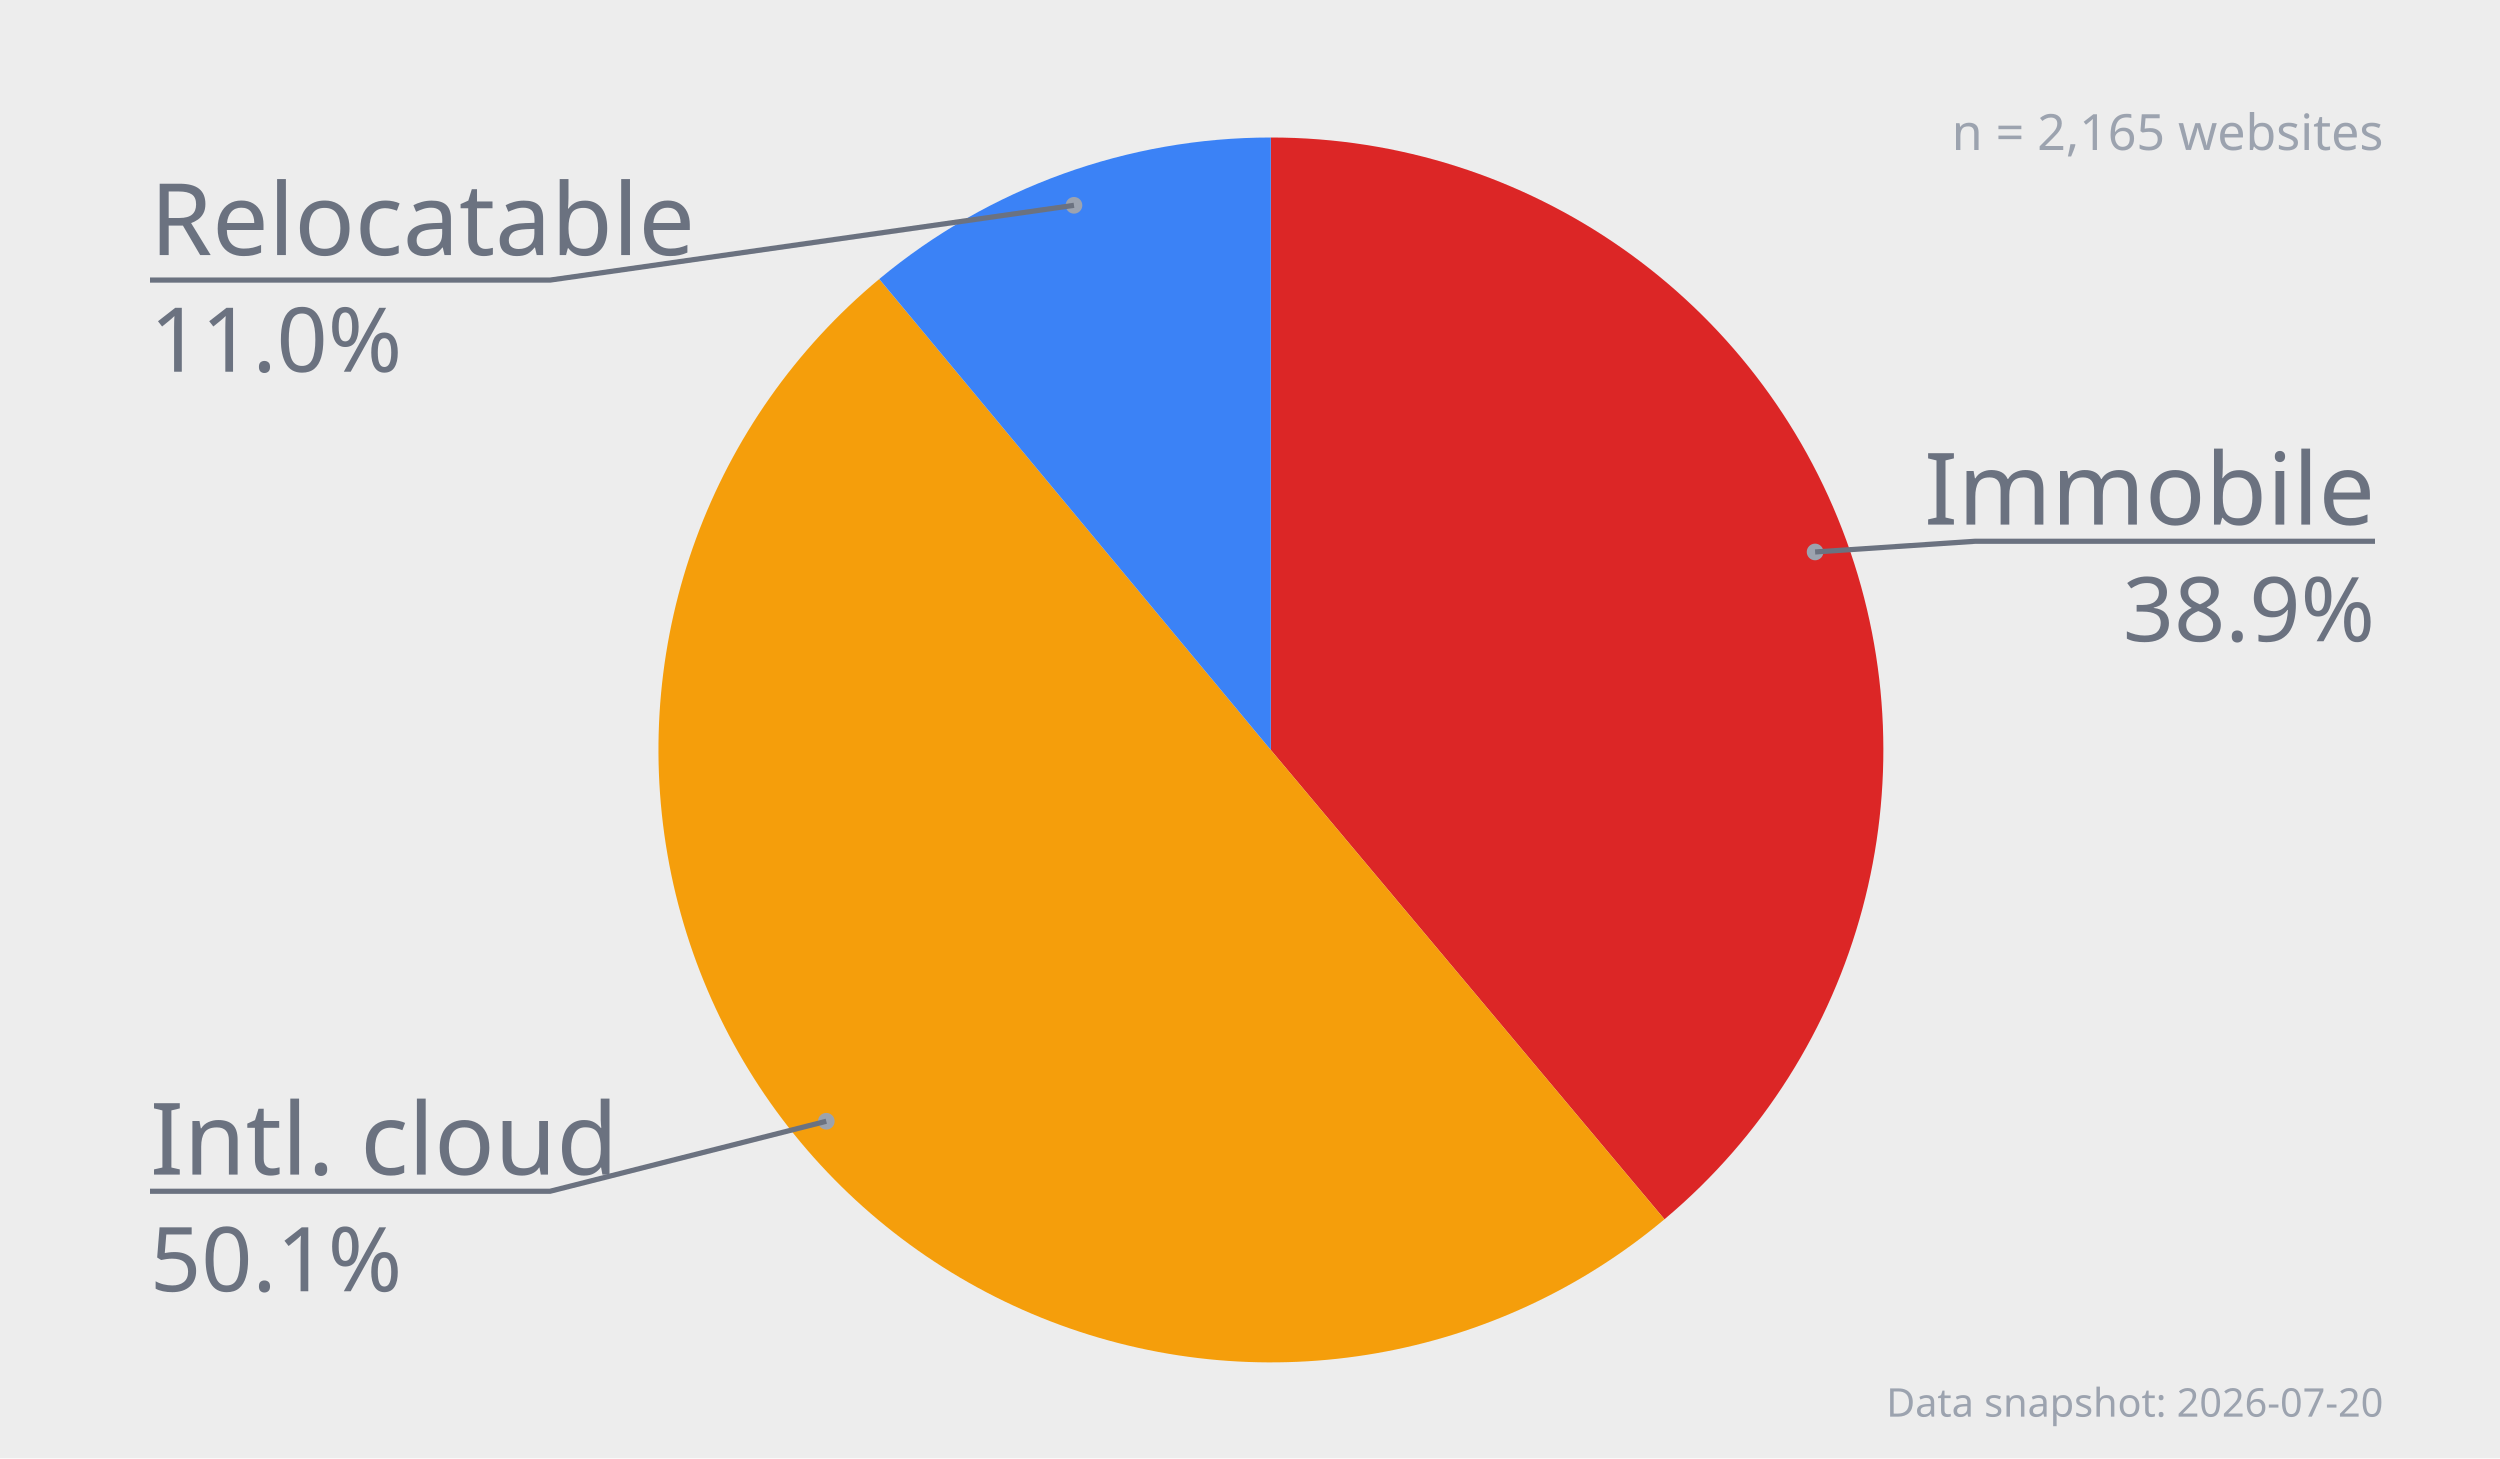
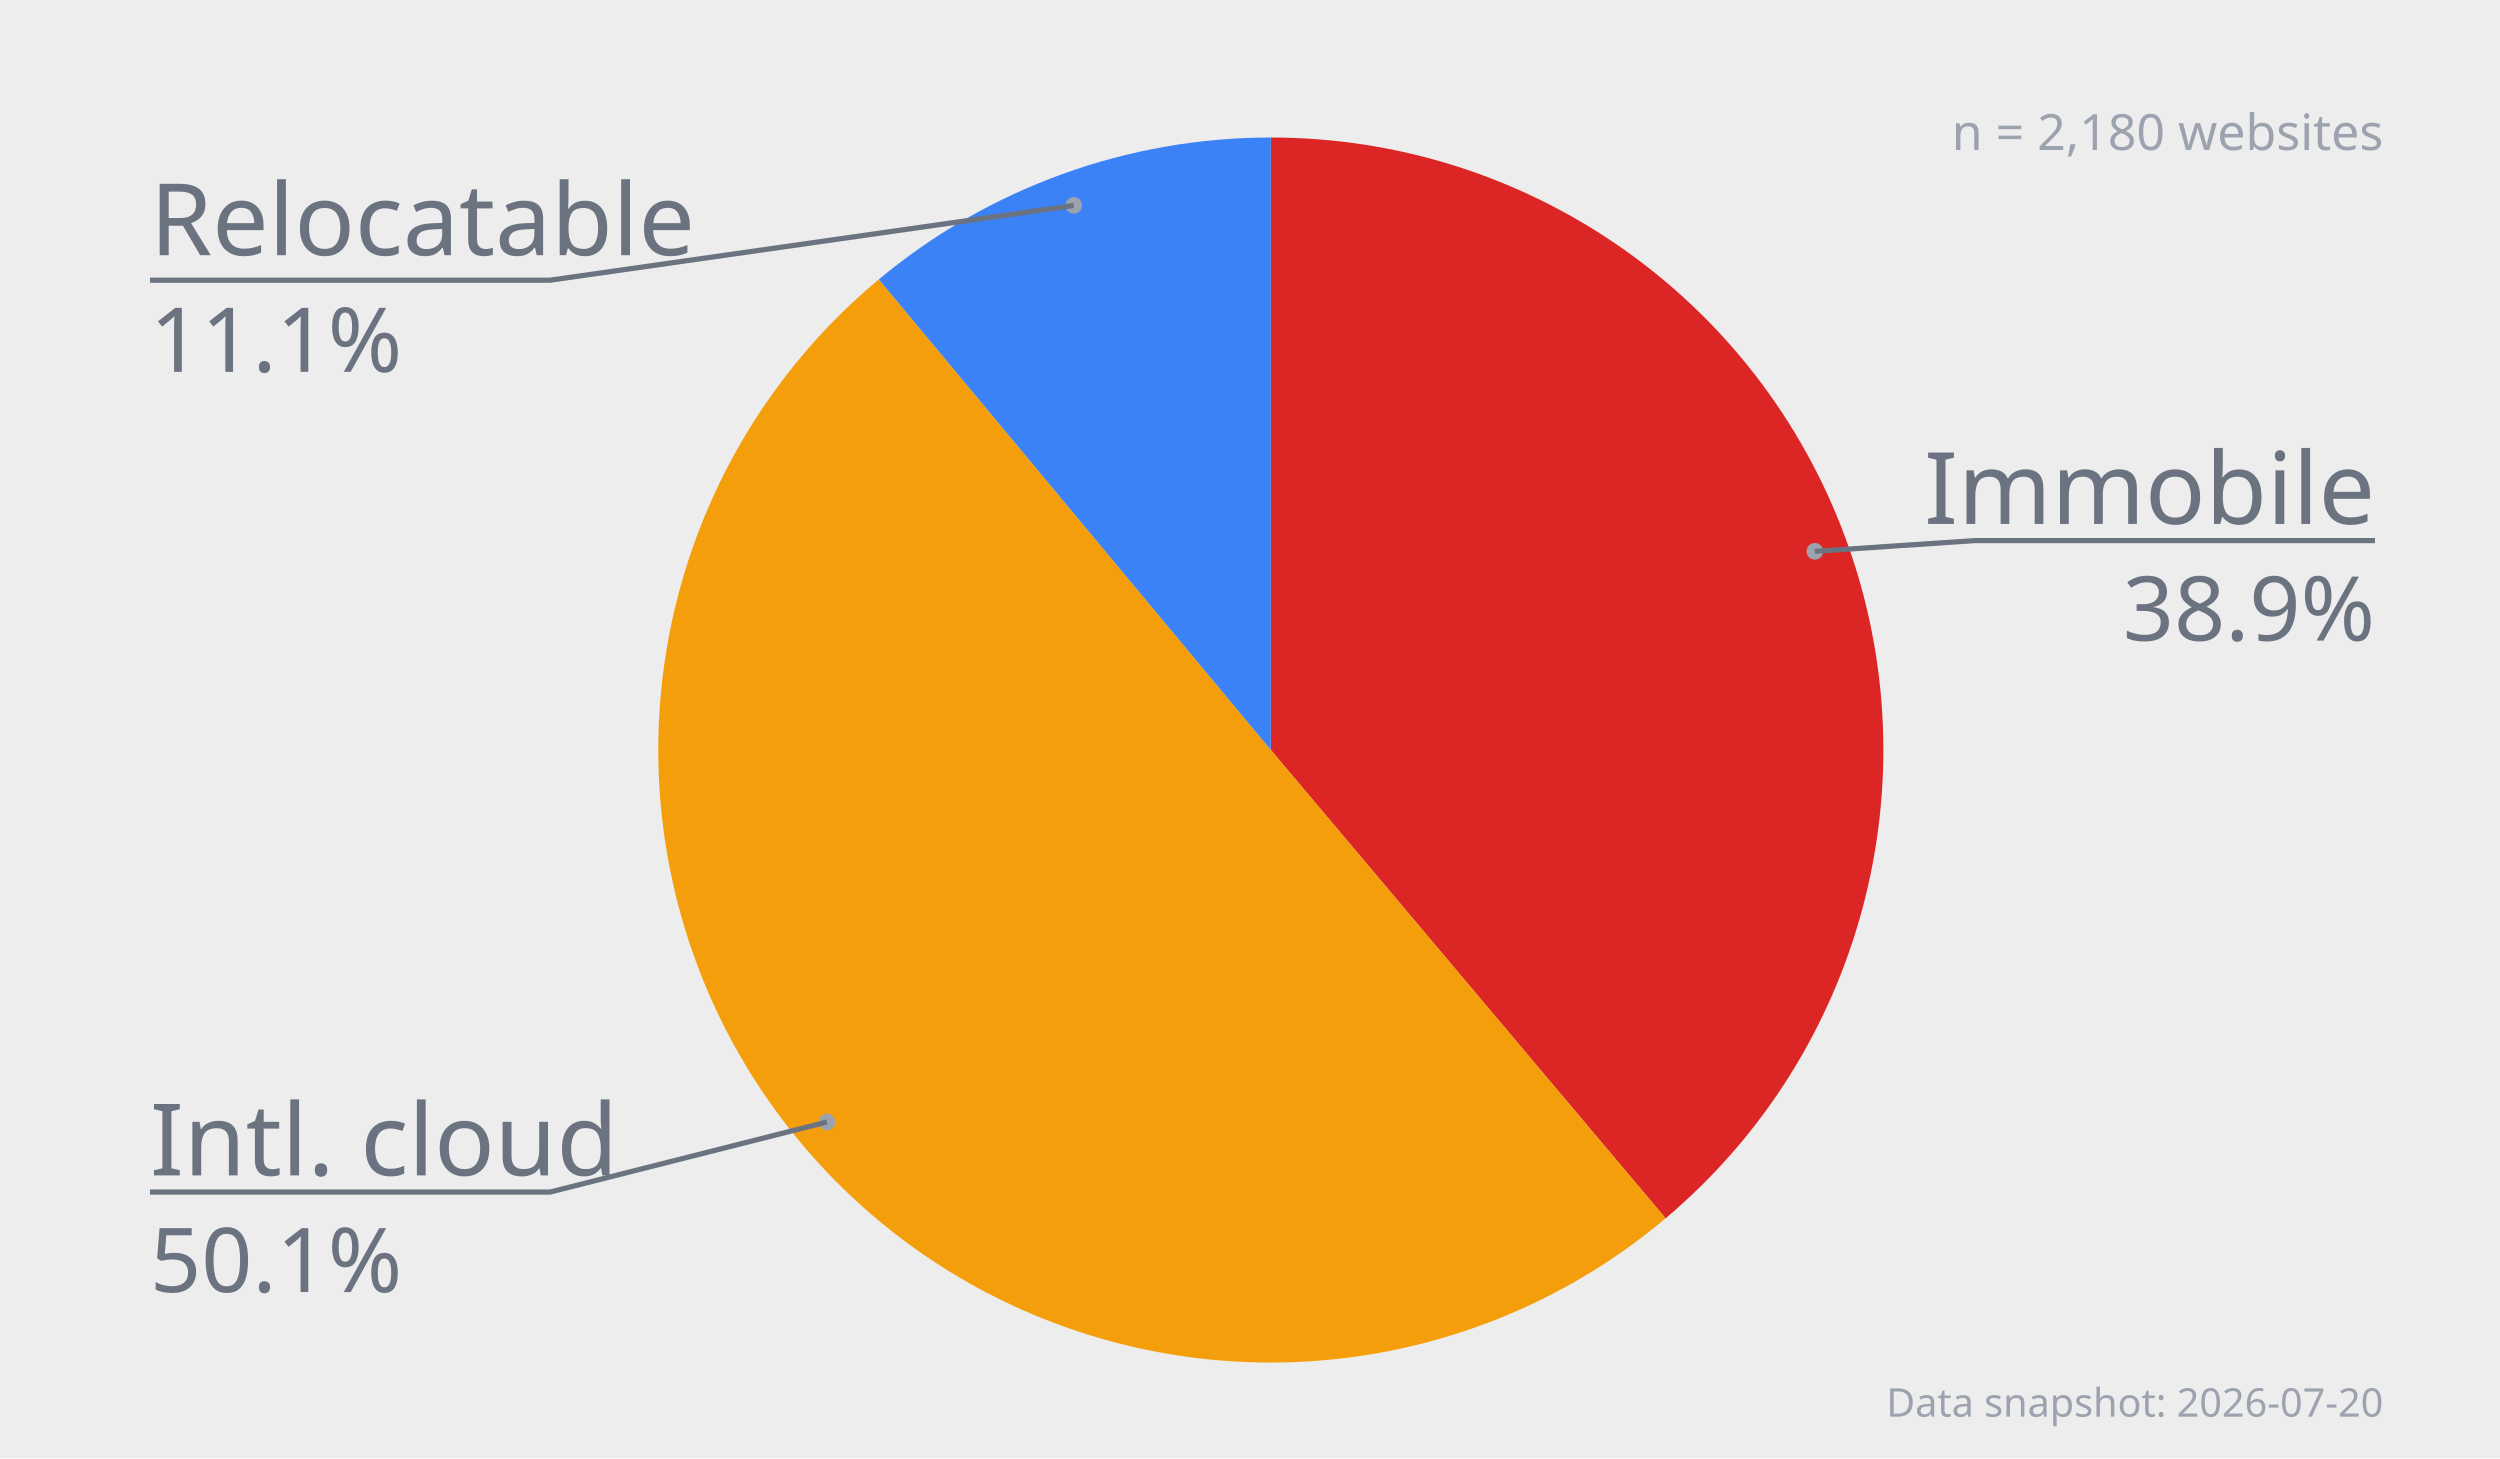
<svg xmlns="http://www.w3.org/2000/svg" width="1200" height="700" viewBox="0 0 1200 700">
  <rect width="100%" height="100%" fill="#EDEDED" />
-   <text x="1144" y="72" text-anchor="end" font-family="'Noto Sans TC','PingFang TC','Microsoft JhengHei',sans-serif" font-size="24" font-weight="400" fill="#9CA3AF">n = 2,165 websites</text>
-   <path d="M 610 360 L 610 66 A 294 294 0 0 1 798.943 585.248 Z" fill="#DC2626" />
-   <path d="M 610 360 L 798.943 585.248 A 294 294 0 1 1 422.039 133.932 Z" fill="#F59E0B" />
-   <path d="M 610 360 L 422.039 133.932 A 294 294 0 0 1 610 66 Z" fill="#3B82F6" />
-   <circle cx="871.242" cy="264.939" r="4" fill="#9CA3AF" />
-   <polyline points="871.242,264.939 948,259.81 1140,259.81" fill="none" stroke="#6B7280" stroke-width="2.5" />
-   <text x="1140" y="251.81" text-anchor="end" font-family="'Noto Sans TC','PingFang TC','Microsoft JhengHei',sans-serif" font-size="48" font-weight="400" fill="#6B7280">Immobile</text>
-   <text x="1140" y="307.81" text-anchor="end" font-family="'Noto Sans TC','PingFang TC','Microsoft JhengHei',sans-serif" font-size="43" font-weight="400" fill="#6B7280">38.9%</text>
-   <circle cx="396.622" cy="538.197" r="4" fill="#9CA3AF" />
-   <polyline points="396.622,538.197 264,571.812 72,571.812" fill="none" stroke="#6B7280" stroke-width="2.5" />
-   <text x="72" y="563.812" text-anchor="start" font-family="'Noto Sans TC','PingFang TC','Microsoft JhengHei',sans-serif" font-size="48" font-weight="400" fill="#6B7280">Intl. cloud</text>
-   <text x="72" y="619.812" text-anchor="start" font-family="'Noto Sans TC','PingFang TC','Microsoft JhengHei',sans-serif" font-size="43" font-weight="400" fill="#6B7280">50.1%</text>
-   <circle cx="515.508" cy="98.551" r="4" fill="#9CA3AF" />
-   <polyline points="515.508,98.551 264,134.445 72,134.445" fill="none" stroke="#6B7280" stroke-width="2.5" />
-   <text x="72" y="122.445" text-anchor="start" font-family="'Noto Sans TC','PingFang TC','Microsoft JhengHei',sans-serif" font-size="48" font-weight="400" fill="#6B7280">Relocatable</text>
-   <text x="72" y="178.445" text-anchor="start" font-family="'Noto Sans TC','PingFang TC','Microsoft JhengHei',sans-serif" font-size="43" font-weight="400" fill="#6B7280">11.0%</text>
+   <text x="1144" y="72" text-anchor="end" font-family="'Noto Sans TC','PingFang TC','Microsoft JhengHei',sans-serif" font-size="24" font-weight="400" fill="#9CA3AF">n = 2,180 websites</text>
+   <path d="M 610 360 L 610 66 A 294 294 0 0 1 799.484 584.793 Z" fill="#DC2626" />
+   <path d="M 610 360 L 799.484 584.793 A 294 294 0 1 1 421.815 134.119 Z" fill="#F59E0B" />
+   <path d="M 610 360 L 421.815 134.119 A 294 294 0 0 1 610 66 Z" fill="#3B82F6" />
+   <circle cx="871.128" cy="264.626" r="4" fill="#9CA3AF" />
+   <polyline points="871.128,264.626 948,259.48 1140,259.48" fill="none" stroke="#6B7280" stroke-width="2.5" />
+   <text x="1140" y="251.48" text-anchor="end" font-family="'Noto Sans TC','PingFang TC','Microsoft JhengHei',sans-serif" font-size="48" font-weight="400" fill="#6B7280">Immobile</text>
+   <text x="1140" y="307.48" text-anchor="end" font-family="'Noto Sans TC','PingFang TC','Microsoft JhengHei',sans-serif" font-size="43" font-weight="400" fill="#6B7280">38.9%</text>
+   <circle cx="396.925" cy="538.559" r="4" fill="#9CA3AF" />
+   <polyline points="396.925,538.559 264,572.193 72,572.193" fill="none" stroke="#6B7280" stroke-width="2.5" />
+   <text x="72" y="564.193" text-anchor="start" font-family="'Noto Sans TC','PingFang TC','Microsoft JhengHei',sans-serif" font-size="48" font-weight="400" fill="#6B7280">Intl. cloud</text>
+   <text x="72" y="620.193" text-anchor="start" font-family="'Noto Sans TC','PingFang TC','Microsoft JhengHei',sans-serif" font-size="43" font-weight="400" fill="#6B7280">50.1%</text>
+   <circle cx="515.379" cy="98.598" r="4" fill="#9CA3AF" />
+   <polyline points="515.379,98.598 264,134.494 72,134.494" fill="none" stroke="#6B7280" stroke-width="2.5" />
+   <text x="72" y="122.494" text-anchor="start" font-family="'Noto Sans TC','PingFang TC','Microsoft JhengHei',sans-serif" font-size="48" font-weight="400" fill="#6B7280">Relocatable</text>
+   <text x="72" y="178.494" text-anchor="start" font-family="'Noto Sans TC','PingFang TC','Microsoft JhengHei',sans-serif" font-size="43" font-weight="400" fill="#6B7280">11.1%</text>
  <text x="1144" y="680" text-anchor="end" font-family="'Noto Sans TC','PingFang TC','Microsoft JhengHei',sans-serif" font-size="19" font-weight="400" fill="#9CA3AF">Data snapshot: 2026-07-20</text>
</svg>
